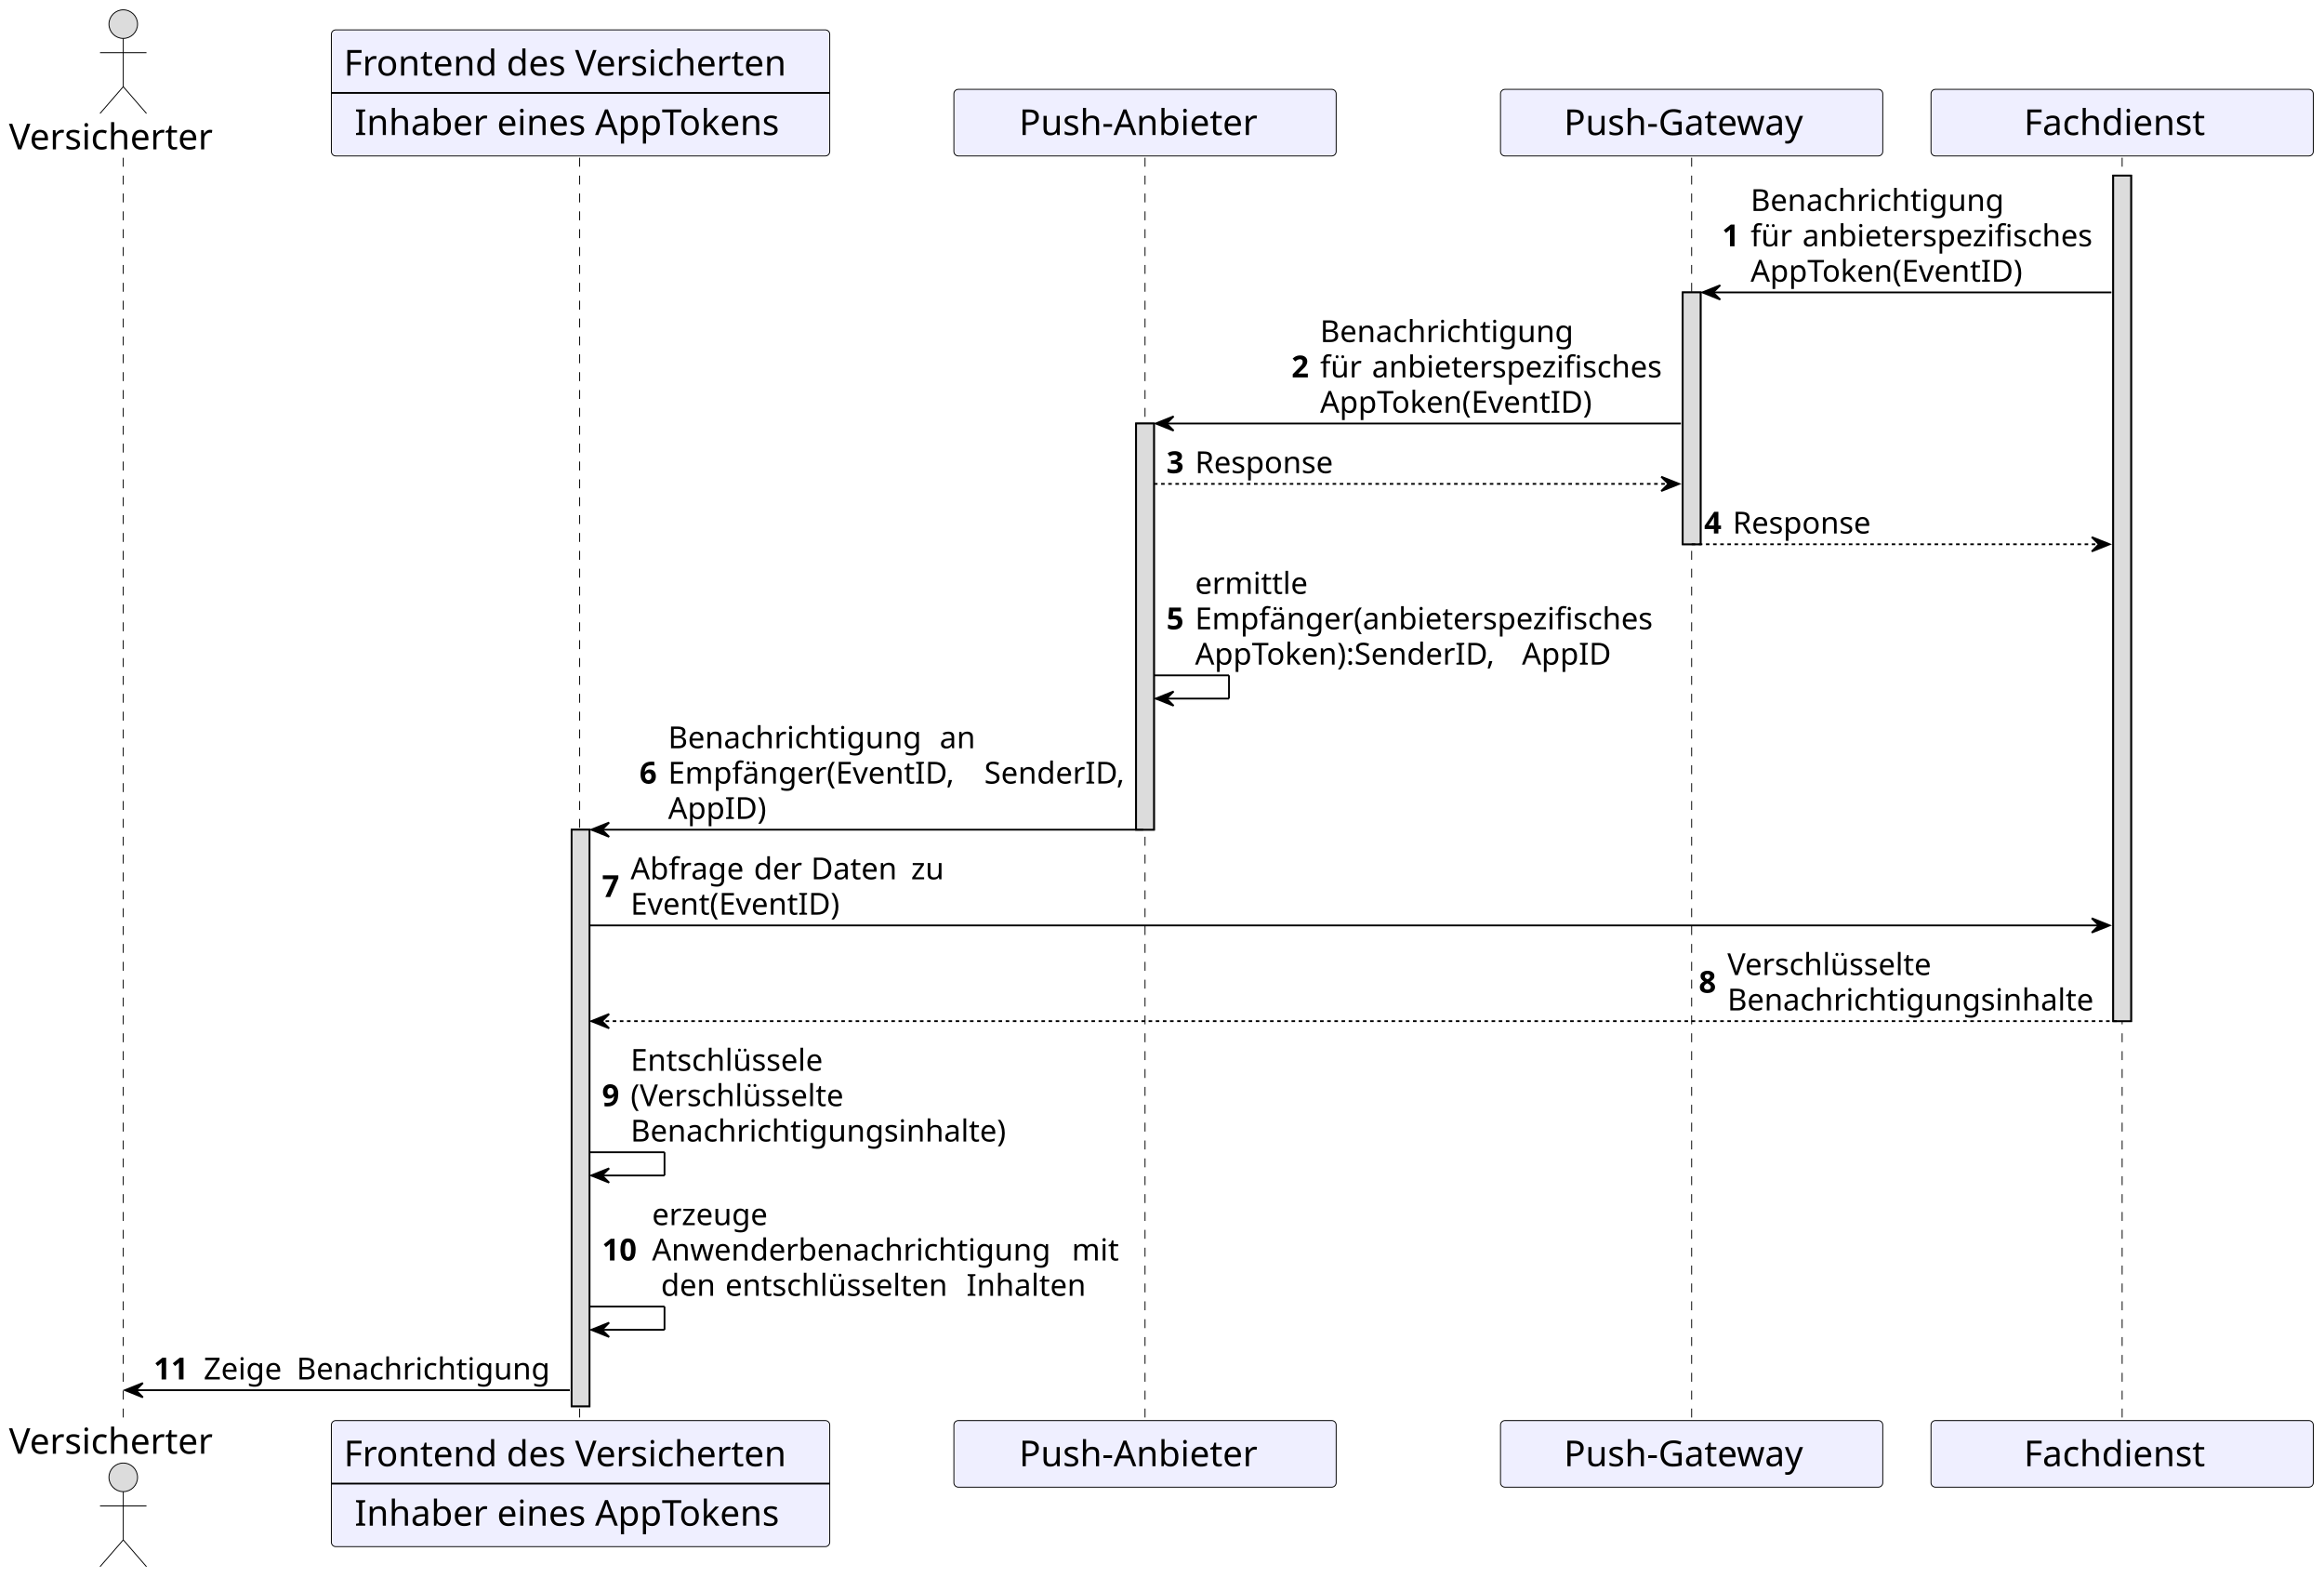
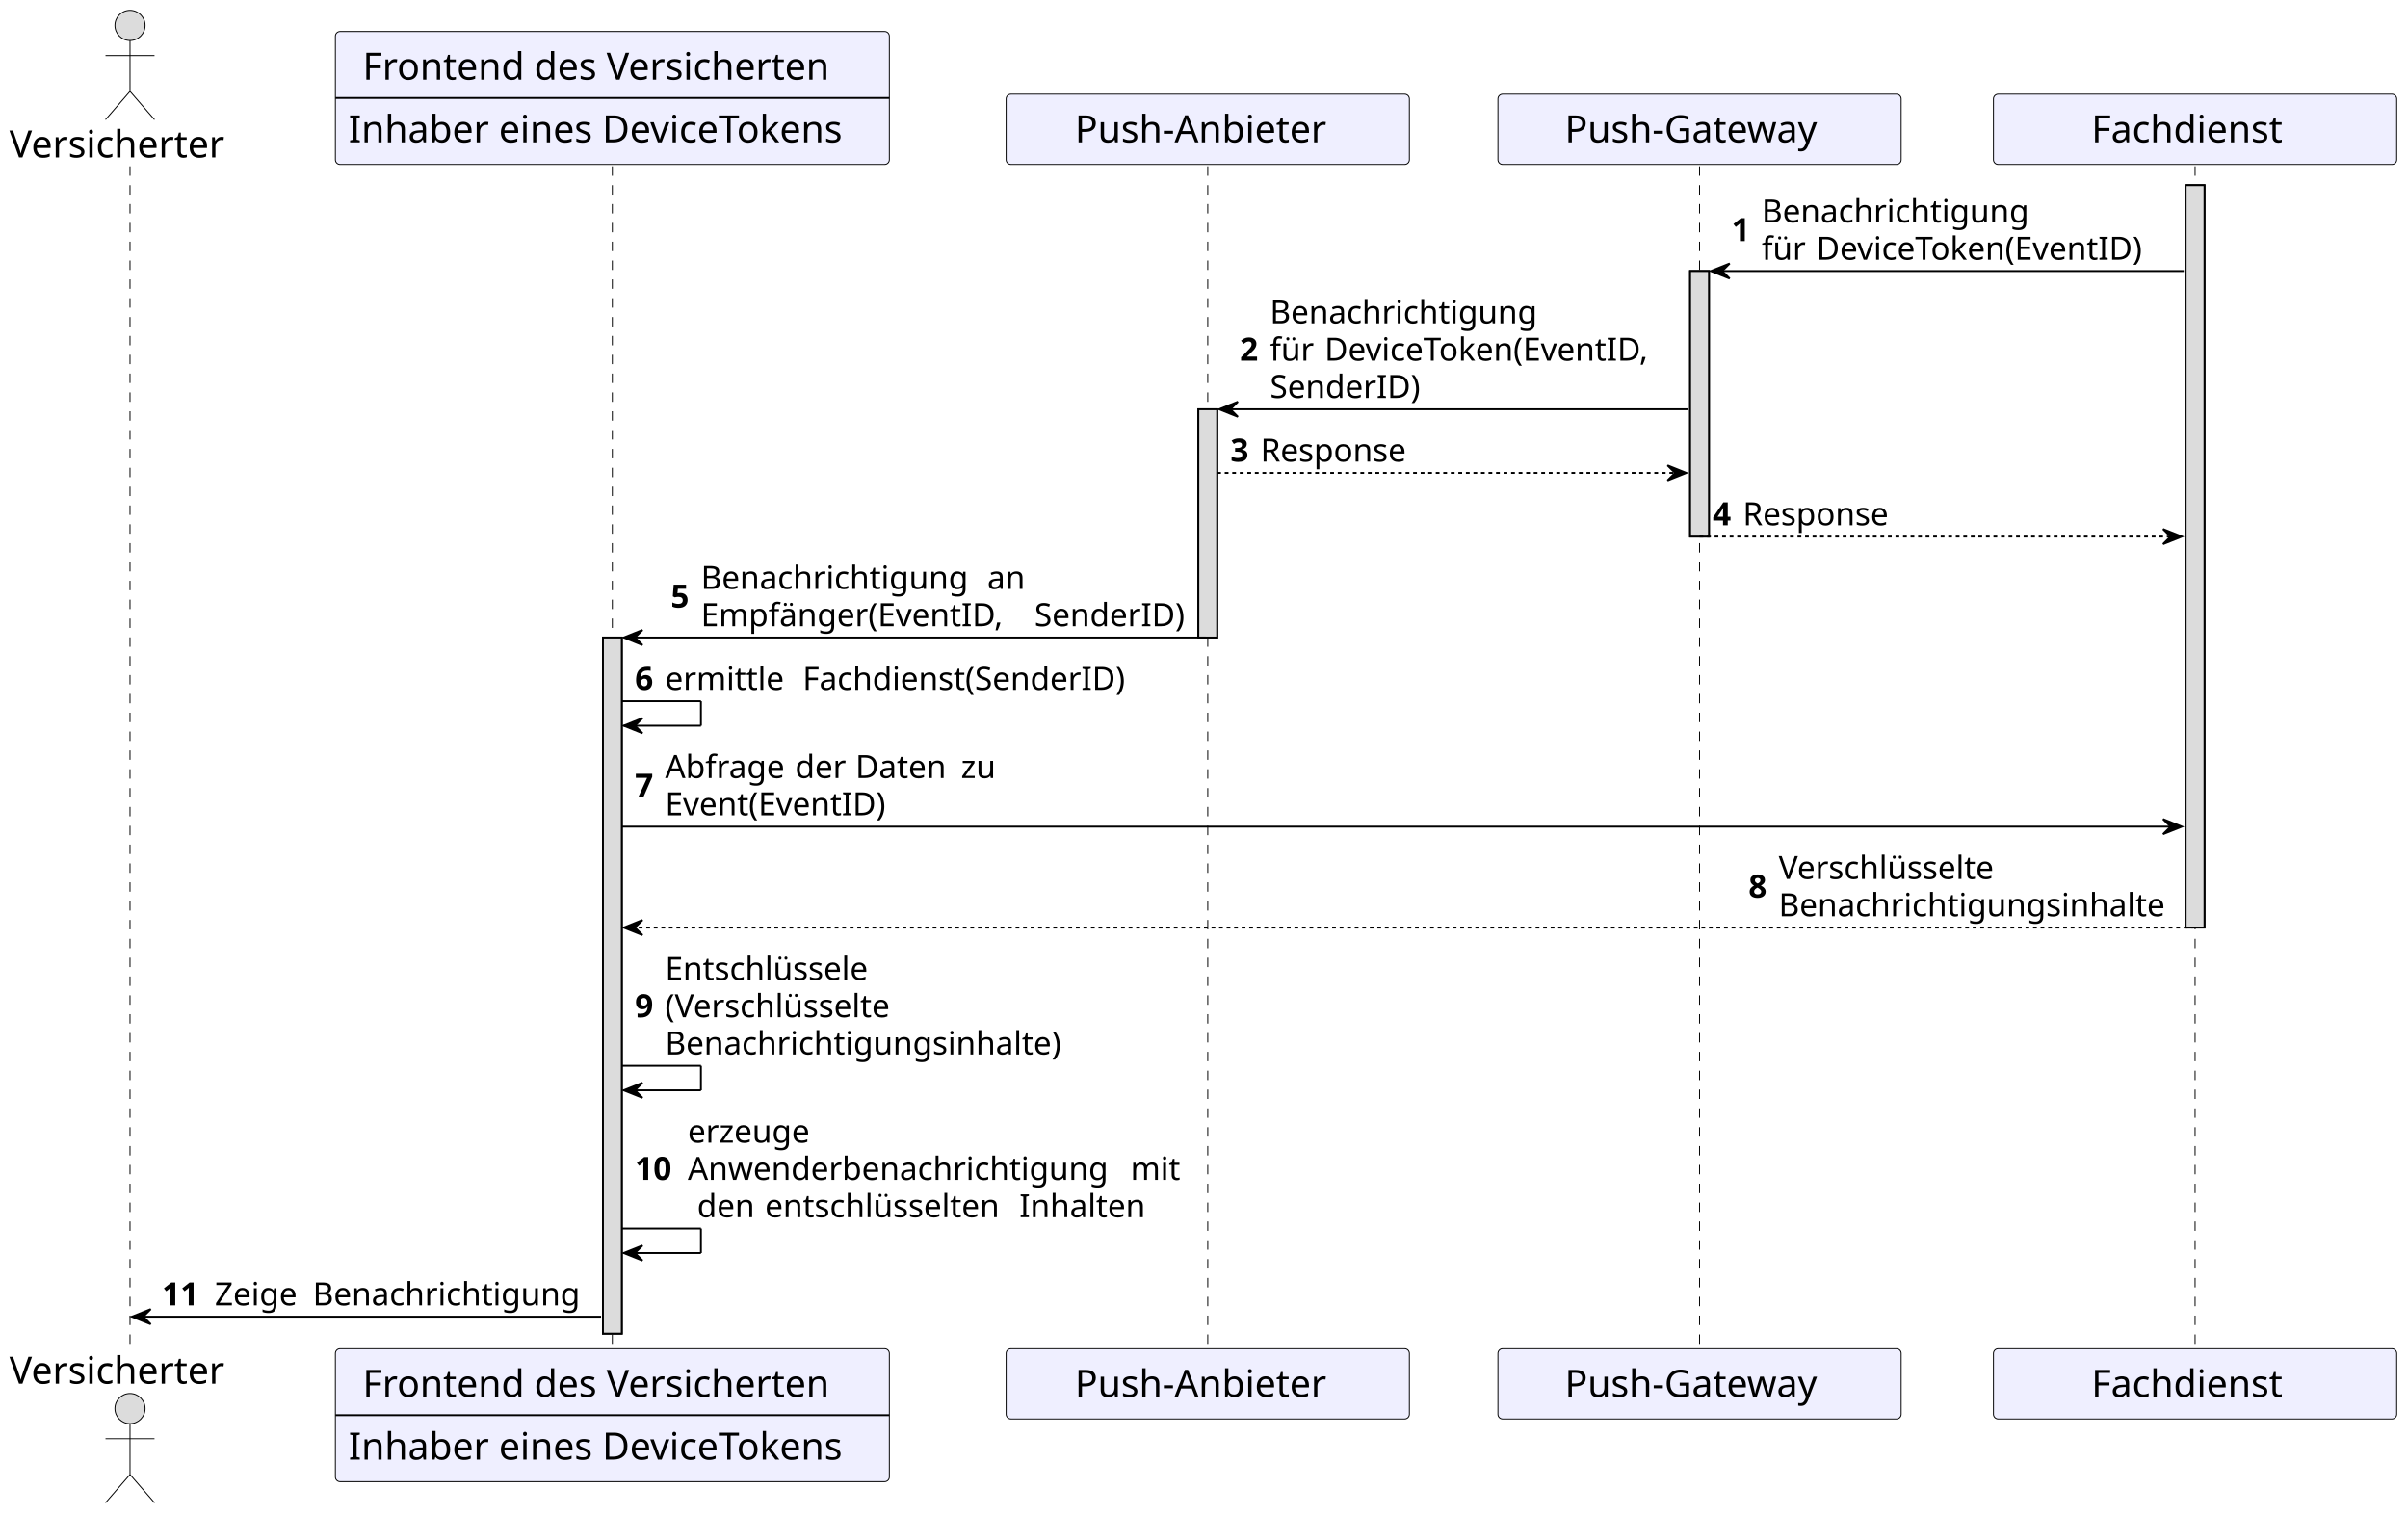
- <svg xmlns="http://www.w3.org/2000/svg" contentStyleType="text/css" height="883px" preserveAspectRatio="none" style="width:1301px;height:883px;background:#FFFFFF;" version="1.1" viewBox="0 0 1301 883" width="1301px" zoomAndPan="magnify">
+ <svg xmlns="http://www.w3.org/2000/svg" contentStyleType="text/css" height="804px" preserveAspectRatio="none" style="width:1278px;height:804px;background:#FFFFFF;" version="1.1" viewBox="0 0 1278 804" width="1278px" zoomAndPan="magnify">
  <defs />
  <g>
-     <rect fill="#DCDCDC" height="322.68" style="stroke:#000000;stroke-width:1.0;" width="10" x="320" y="464.328" />
-     <rect fill="#DCDCDC" height="227.312" style="stroke:#000000;stroke-width:1.0;" width="10" x="636" y="237.016" />
-     <rect fill="#DCDCDC" height="140.945" style="stroke:#000000;stroke-width:1.0;" width="10" x="942" y="163.648" />
-     <rect fill="#DCDCDC" height="473.203" style="stroke:#000000;stroke-width:1.0;" width="10" x="1183" y="98.281" />
-     <line style="stroke:#000000;stroke-width:0.5;stroke-dasharray:5.0,5.0;" x1="69" x2="69" y1="88.281" y2="796.008" />
-     <line style="stroke:#000000;stroke-width:0.5;stroke-dasharray:5.0,5.0;" x1="324.5" x2="324.5" y1="88.281" y2="796.008" />
-     <line style="stroke:#000000;stroke-width:0.5;stroke-dasharray:5.0,5.0;" x1="641" x2="641" y1="88.281" y2="796.008" />
-     <line style="stroke:#000000;stroke-width:0.5;stroke-dasharray:5.0,5.0;" x1="947" x2="947" y1="88.281" y2="796.008" />
-     <line style="stroke:#000000;stroke-width:0.5;stroke-dasharray:5.0,5.0;" x1="1188" x2="1188" y1="88.281" y2="796.008" />
+     <rect fill="#DCDCDC" height="369.469" style="stroke:#000000;stroke-width:1.0;" width="10" x="320" y="338.383" />
+     <rect fill="#DCDCDC" height="121.156" style="stroke:#000000;stroke-width:1.0;" width="10" x="636" y="217.227" />
+     <rect fill="#DCDCDC" height="140.945" style="stroke:#000000;stroke-width:1.0;" width="10" x="897" y="143.859" />
+     <rect fill="#DCDCDC" height="394.047" style="stroke:#000000;stroke-width:1.0;" width="10" x="1160" y="98.281" />
+     <line style="stroke:#000000;stroke-width:0.5;stroke-dasharray:5.0,5.0;" x1="69" x2="69" y1="88.281" y2="716.852" />
+     <line style="stroke:#000000;stroke-width:0.5;stroke-dasharray:5.0,5.0;" x1="325" x2="325" y1="88.281" y2="716.852" />
+     <line style="stroke:#000000;stroke-width:0.5;stroke-dasharray:5.0,5.0;" x1="641" x2="641" y1="88.281" y2="716.852" />
+     <line style="stroke:#000000;stroke-width:0.5;stroke-dasharray:5.0,5.0;" x1="902" x2="902" y1="88.281" y2="716.852" />
+     <line style="stroke:#000000;stroke-width:0.5;stroke-dasharray:5.0,5.0;" x1="1165" x2="1165" y1="88.281" y2="716.852" />
    <text fill="#000000" font-family="sans-serif" font-size="20" lengthAdjust="spacing" textLength="122" x="5" y="83.564">Versicherter</text>
    <ellipse cx="69" cy="13.5" fill="#DCDCDC" rx="8" ry="8" style="stroke:#000000;stroke-width:0.5;" />
    <path d="M69,21.5 L69,48.5 M56,29.5 L82,29.5 M69,48.5 L56,63.5 M69,48.5 L82,63.5 " fill="none" style="stroke:#000000;stroke-width:0.5;" />
-     <text fill="#000000" font-family="sans-serif" font-size="20" lengthAdjust="spacing" textLength="122" x="5" y="813.572">Versicherter</text>
-     <ellipse cx="69" cy="826.789" fill="#DCDCDC" rx="8" ry="8" style="stroke:#000000;stroke-width:0.5;" />
-     <path d="M69,834.789 L69,861.789 M56,842.789 L82,842.789 M69,861.789 L56,876.789 M69,861.789 L82,876.789 " fill="none" style="stroke:#000000;stroke-width:0.5;" />
-     <rect fill="#EFEFFF" height="70.562" rx="2.5" ry="2.5" style="stroke:#000000;stroke-width:0.5;" width="279" x="185.5" y="16.719" />
+     <text fill="#000000" font-family="sans-serif" font-size="20" lengthAdjust="spacing" textLength="122" x="5" y="734.416">Versicherter</text>
+     <ellipse cx="69" cy="747.633" fill="#DCDCDC" rx="8" ry="8" style="stroke:#000000;stroke-width:0.5;" />
+     <path d="M69,755.633 L69,782.633 M56,763.633 L82,763.633 M69,782.633 L56,797.633 M69,782.633 L82,797.633 " fill="none" style="stroke:#000000;stroke-width:0.5;" />
+     <rect fill="#EFEFFF" height="70.562" rx="2.5" ry="2.5" style="stroke:#000000;stroke-width:0.5;" width="294" x="178" y="16.719" />
    <text fill="#000000" font-family="sans-serif" font-size="20" lengthAdjust="spacing" textLength="265" x="192.5" y="42.283">Frontend des Versicherten</text>
-     <line style="stroke:#000000;stroke-width:1.0;" x1="185.5" x2="464.5" y1="52" y2="52" />
-     <text fill="#000000" font-family="sans-serif" font-size="20" lengthAdjust="spacing" textLength="253" x="198.5" y="75.564">Inhaber eines AppTokens</text>
-     <rect fill="#EFEFFF" height="70.562" rx="2.5" ry="2.5" style="stroke:#000000;stroke-width:0.5;" width="279" x="185.5" y="795.008" />
-     <text fill="#000000" font-family="sans-serif" font-size="20" lengthAdjust="spacing" textLength="265" x="192.5" y="820.572">Frontend des Versicherten</text>
-     <line style="stroke:#000000;stroke-width:1.0;" x1="185.5" x2="464.5" y1="830.289" y2="830.289" />
-     <text fill="#000000" font-family="sans-serif" font-size="20" lengthAdjust="spacing" textLength="253" x="198.5" y="853.854">Inhaber eines AppTokens</text>
+     <line style="stroke:#000000;stroke-width:1.0;" x1="178" x2="472" y1="52" y2="52" />
+     <text fill="#000000" font-family="sans-serif" font-size="20" lengthAdjust="spacing" textLength="280" x="185" y="75.564">Inhaber eines DeviceTokens</text>
+     <rect fill="#EFEFFF" height="70.562" rx="2.5" ry="2.5" style="stroke:#000000;stroke-width:0.5;" width="294" x="178" y="715.852" />
+     <text fill="#000000" font-family="sans-serif" font-size="20" lengthAdjust="spacing" textLength="265" x="192.5" y="741.416">Frontend des Versicherten</text>
+     <line style="stroke:#000000;stroke-width:1.0;" x1="178" x2="472" y1="751.133" y2="751.133" />
+     <text fill="#000000" font-family="sans-serif" font-size="20" lengthAdjust="spacing" textLength="280" x="185" y="774.697">Inhaber eines DeviceTokens</text>
    <rect fill="#EFEFFF" height="37.281" rx="2.5" ry="2.5" style="stroke:#000000;stroke-width:0.5;" width="214" x="534" y="50" />
    <text fill="#000000" font-family="sans-serif" font-size="20" lengthAdjust="spacing" textLength="141" x="570.5" y="75.564">Push-Anbieter</text>
-     <rect fill="#EFEFFF" height="37.281" rx="2.5" ry="2.5" style="stroke:#000000;stroke-width:0.5;" width="214" x="534" y="795.008" />
-     <text fill="#000000" font-family="sans-serif" font-size="20" lengthAdjust="spacing" textLength="141" x="570.5" y="820.572">Push-Anbieter</text>
-     <rect fill="#EFEFFF" height="37.281" rx="2.5" ry="2.5" style="stroke:#000000;stroke-width:0.5;" width="214" x="840" y="50" />
-     <text fill="#000000" font-family="sans-serif" font-size="20" lengthAdjust="spacing" textLength="143" x="875.5" y="75.564">Push-Gateway</text>
-     <rect fill="#EFEFFF" height="37.281" rx="2.5" ry="2.5" style="stroke:#000000;stroke-width:0.5;" width="214" x="840" y="795.008" />
-     <text fill="#000000" font-family="sans-serif" font-size="20" lengthAdjust="spacing" textLength="143" x="875.5" y="820.572">Push-Gateway</text>
-     <rect fill="#EFEFFF" height="37.281" rx="2.5" ry="2.5" style="stroke:#000000;stroke-width:0.5;" width="214" x="1081" y="50" />
-     <text fill="#000000" font-family="sans-serif" font-size="20" lengthAdjust="spacing" textLength="110" x="1133" y="75.564">Fachdienst</text>
-     <rect fill="#EFEFFF" height="37.281" rx="2.5" ry="2.5" style="stroke:#000000;stroke-width:0.5;" width="214" x="1081" y="795.008" />
-     <text fill="#000000" font-family="sans-serif" font-size="20" lengthAdjust="spacing" textLength="110" x="1133" y="820.572">Fachdienst</text>
-     <rect fill="#DCDCDC" height="322.68" style="stroke:#000000;stroke-width:1.0;" width="10" x="320" y="464.328" />
-     <rect fill="#DCDCDC" height="227.312" style="stroke:#000000;stroke-width:1.0;" width="10" x="636" y="237.016" />
-     <rect fill="#DCDCDC" height="140.945" style="stroke:#000000;stroke-width:1.0;" width="10" x="942" y="163.648" />
-     <rect fill="#DCDCDC" height="473.203" style="stroke:#000000;stroke-width:1.0;" width="10" x="1183" y="98.281" />
-     <polygon fill="#000000" points="963,159.648,953,163.648,963,167.648,959,163.648" style="stroke:#000000;stroke-width:1.0;" />
-     <line style="stroke:#000000;stroke-width:1.0;" x1="957" x2="1182" y1="163.648" y2="163.648" />
-     <text fill="#000000" font-family="sans-serif" font-size="17" font-weight="bold" lengthAdjust="spacing" textLength="12" x="964" y="137.85">1</text>
-     <text fill="#000000" font-family="sans-serif" font-size="17" lengthAdjust="spacing" textLength="147" x="980" y="118.061">Benachrichtigung</text>
-     <text fill="#000000" font-family="sans-serif" font-size="17" lengthAdjust="spacing" textLength="24" x="980" y="137.85">für</text>
-     <text fill="#000000" font-family="sans-serif" font-size="17" lengthAdjust="spacing" textLength="5" x="1004" y="137.85"> </text>
-     <text fill="#000000" font-family="sans-serif" font-size="17" lengthAdjust="spacing" textLength="167" x="1009" y="137.85">anbieterspezifisches</text>
-     <text fill="#000000" font-family="sans-serif" font-size="17" lengthAdjust="spacing" textLength="164" x="980" y="157.639">AppToken(EventID)</text>
-     <polygon fill="#000000" points="657,233.016,647,237.016,657,241.016,653,237.016" style="stroke:#000000;stroke-width:1.0;" />
-     <line style="stroke:#000000;stroke-width:1.0;" x1="651" x2="941" y1="237.016" y2="237.016" />
-     <text fill="#000000" font-family="sans-serif" font-size="17" font-weight="bold" lengthAdjust="spacing" textLength="12" x="723" y="211.217">2</text>
-     <text fill="#000000" font-family="sans-serif" font-size="17" lengthAdjust="spacing" textLength="147" x="739" y="191.428">Benachrichtigung</text>
-     <text fill="#000000" font-family="sans-serif" font-size="17" lengthAdjust="spacing" textLength="24" x="739" y="211.217">für</text>
-     <text fill="#000000" font-family="sans-serif" font-size="17" lengthAdjust="spacing" textLength="5" x="763" y="211.217"> </text>
-     <text fill="#000000" font-family="sans-serif" font-size="17" lengthAdjust="spacing" textLength="167" x="768" y="211.217">anbieterspezifisches</text>
-     <text fill="#000000" font-family="sans-serif" font-size="17" lengthAdjust="spacing" textLength="164" x="739" y="231.006">AppToken(EventID)</text>
-     <polygon fill="#000000" points="930,266.805,940,270.805,930,274.805,934,270.805" style="stroke:#000000;stroke-width:1.0;" />
-     <line style="stroke:#000000;stroke-width:1.0;stroke-dasharray:2.0,2.0;" x1="646" x2="936" y1="270.805" y2="270.805" />
-     <text fill="#000000" font-family="sans-serif" font-size="17" font-weight="bold" lengthAdjust="spacing" textLength="12" x="653" y="264.795">3</text>
-     <text fill="#000000" font-family="sans-serif" font-size="17" lengthAdjust="spacing" textLength="79" x="669" y="264.795">Response</text>
-     <polygon fill="#000000" points="1171,300.594,1181,304.594,1171,308.594,1175,304.594" style="stroke:#000000;stroke-width:1.0;" />
-     <line style="stroke:#000000;stroke-width:1.0;stroke-dasharray:2.0,2.0;" x1="947" x2="1177" y1="304.594" y2="304.594" />
-     <text fill="#000000" font-family="sans-serif" font-size="17" font-weight="bold" lengthAdjust="spacing" textLength="12" x="954" y="298.584">4</text>
-     <text fill="#000000" font-family="sans-serif" font-size="17" lengthAdjust="spacing" textLength="79" x="970" y="298.584">Response</text>
-     <line style="stroke:#000000;stroke-width:1.0;" x1="646" x2="688" y1="377.961" y2="377.961" />
-     <line style="stroke:#000000;stroke-width:1.0;" x1="688" x2="688" y1="377.961" y2="390.961" />
-     <line style="stroke:#000000;stroke-width:1.0;" x1="647" x2="688" y1="390.961" y2="390.961" />
-     <polygon fill="#000000" points="657,386.961,647,390.961,657,394.961,653,390.961" style="stroke:#000000;stroke-width:1.0;" />
-     <text fill="#000000" font-family="sans-serif" font-size="17" font-weight="bold" lengthAdjust="spacing" textLength="12" x="653" y="352.163">5</text>
-     <text fill="#000000" font-family="sans-serif" font-size="17" lengthAdjust="spacing" textLength="68" x="669" y="332.373">ermittle</text>
-     <text fill="#000000" font-family="sans-serif" font-size="17" lengthAdjust="spacing" textLength="266" x="669" y="352.163">Empfänger(anbieterspezifisches</text>
-     <text fill="#000000" font-family="sans-serif" font-size="17" lengthAdjust="spacing" textLength="178" x="669" y="371.952">AppToken):SenderID,</text>
-     <text fill="#000000" font-family="sans-serif" font-size="17" lengthAdjust="spacing" textLength="5" x="847" y="371.952"> </text>
-     <text fill="#000000" font-family="sans-serif" font-size="17" lengthAdjust="spacing" textLength="50" x="852" y="371.952">AppID</text>
-     <polygon fill="#000000" points="341,460.328,331,464.328,341,468.328,337,464.328" style="stroke:#000000;stroke-width:1.0;" />
-     <line style="stroke:#000000;stroke-width:1.0;" x1="335" x2="640" y1="464.328" y2="464.328" />
-     <text fill="#000000" font-family="sans-serif" font-size="17" font-weight="bold" lengthAdjust="spacing" textLength="12" x="358" y="438.53">6</text>
-     <text fill="#000000" font-family="sans-serif" font-size="17" lengthAdjust="spacing" textLength="147" x="374" y="418.741">Benachrichtigung</text>
-     <text fill="#000000" font-family="sans-serif" font-size="17" lengthAdjust="spacing" textLength="5" x="521" y="418.741"> </text>
-     <text fill="#000000" font-family="sans-serif" font-size="17" lengthAdjust="spacing" textLength="21" x="526" y="418.741">an</text>
-     <text fill="#000000" font-family="sans-serif" font-size="17" lengthAdjust="spacing" textLength="172" x="374" y="438.53">Empfänger(EventID,</text>
-     <text fill="#000000" font-family="sans-serif" font-size="17" lengthAdjust="spacing" textLength="5" x="546" y="438.53"> </text>
-     <text fill="#000000" font-family="sans-serif" font-size="17" lengthAdjust="spacing" textLength="83" x="551" y="438.53">SenderID,</text>
-     <text fill="#000000" font-family="sans-serif" font-size="17" lengthAdjust="spacing" textLength="57" x="374" y="458.319">AppID)</text>
-     <polygon fill="#000000" points="1171,513.906,1181,517.906,1171,521.906,1175,517.906" style="stroke:#000000;stroke-width:1.0;" />
-     <line style="stroke:#000000;stroke-width:1.0;" x1="330" x2="1177" y1="517.906" y2="517.906" />
-     <text fill="#000000" font-family="sans-serif" font-size="17" font-weight="bold" lengthAdjust="spacing" textLength="12" x="337" y="502.002">7</text>
-     <text fill="#000000" font-family="sans-serif" font-size="17" lengthAdjust="spacing" textLength="64" x="353" y="492.108">Abfrage</text>
-     <text fill="#000000" font-family="sans-serif" font-size="17" lengthAdjust="spacing" textLength="5" x="417" y="492.108"> </text>
-     <text fill="#000000" font-family="sans-serif" font-size="17" lengthAdjust="spacing" textLength="27" x="422" y="492.108">der</text>
-     <text fill="#000000" font-family="sans-serif" font-size="17" lengthAdjust="spacing" textLength="5" x="449" y="492.108"> </text>
-     <text fill="#000000" font-family="sans-serif" font-size="17" lengthAdjust="spacing" textLength="51" x="454" y="492.108">Daten</text>
-     <text fill="#000000" font-family="sans-serif" font-size="17" lengthAdjust="spacing" textLength="5" x="505" y="492.108"> </text>
-     <text fill="#000000" font-family="sans-serif" font-size="17" lengthAdjust="spacing" textLength="19" x="510" y="492.108">zu</text>
-     <text fill="#000000" font-family="sans-serif" font-size="17" lengthAdjust="spacing" textLength="131" x="353" y="511.897">Event(EventID)</text>
-     <polygon fill="#000000" points="341,567.484,331,571.484,341,575.484,337,571.484" style="stroke:#000000;stroke-width:1.0;" />
-     <line style="stroke:#000000;stroke-width:1.0;stroke-dasharray:2.0,2.0;" x1="335" x2="1187" y1="571.484" y2="571.484" />
-     <text fill="#000000" font-family="sans-serif" font-size="17" font-weight="bold" lengthAdjust="spacing" textLength="12" x="951" y="555.581">8</text>
-     <text fill="#000000" font-family="sans-serif" font-size="17" lengthAdjust="spacing" textLength="119" x="967" y="545.686">Verschlüsselte</text>
-     <text fill="#000000" font-family="sans-serif" font-size="17" lengthAdjust="spacing" textLength="214" x="967" y="565.475">Benachrichtigungsinhalte</text>
-     <line style="stroke:#000000;stroke-width:1.0;" x1="330" x2="372" y1="644.852" y2="644.852" />
-     <line style="stroke:#000000;stroke-width:1.0;" x1="372" x2="372" y1="644.852" y2="657.852" />
-     <line style="stroke:#000000;stroke-width:1.0;" x1="331" x2="372" y1="657.852" y2="657.852" />
-     <polygon fill="#000000" points="341,653.852,331,657.852,341,661.852,337,657.852" style="stroke:#000000;stroke-width:1.0;" />
-     <text fill="#000000" font-family="sans-serif" font-size="17" font-weight="bold" lengthAdjust="spacing" textLength="12" x="337" y="619.053">9</text>
-     <text fill="#000000" font-family="sans-serif" font-size="17" lengthAdjust="spacing" textLength="113" x="353" y="599.264">Entschlüssele</text>
-     <text fill="#000000" font-family="sans-serif" font-size="17" lengthAdjust="spacing" textLength="126" x="353" y="619.053">(Verschlüsselte</text>
-     <text fill="#000000" font-family="sans-serif" font-size="17" lengthAdjust="spacing" textLength="221" x="353" y="638.842">Benachrichtigungsinhalte)</text>
-     <line style="stroke:#000000;stroke-width:1.0;" x1="330" x2="372" y1="731.219" y2="731.219" />
-     <line style="stroke:#000000;stroke-width:1.0;" x1="372" x2="372" y1="731.219" y2="744.219" />
-     <line style="stroke:#000000;stroke-width:1.0;" x1="331" x2="372" y1="744.219" y2="744.219" />
-     <polygon fill="#000000" points="341,740.219,331,744.219,341,748.219,337,744.219" style="stroke:#000000;stroke-width:1.0;" />
-     <text fill="#000000" font-family="sans-serif" font-size="17" font-weight="bold" lengthAdjust="spacing" textLength="24" x="337" y="705.42">10</text>
-     <text fill="#000000" font-family="sans-serif" font-size="17" lengthAdjust="spacing" textLength="66" x="365" y="685.631">erzeuge</text>
-     <text fill="#000000" font-family="sans-serif" font-size="17" lengthAdjust="spacing" textLength="230" x="365" y="705.42">Anwenderbenachrichtigung</text>
-     <text fill="#000000" font-family="sans-serif" font-size="17" lengthAdjust="spacing" textLength="5" x="595" y="705.42"> </text>
-     <text fill="#000000" font-family="sans-serif" font-size="17" lengthAdjust="spacing" textLength="29" x="600" y="705.42">mit</text>
-     <text fill="#000000" font-family="sans-serif" font-size="17" lengthAdjust="spacing" textLength="5" x="365" y="725.21"> </text>
-     <text fill="#000000" font-family="sans-serif" font-size="17" lengthAdjust="spacing" textLength="31" x="370" y="725.21">den</text>
-     <text fill="#000000" font-family="sans-serif" font-size="17" lengthAdjust="spacing" textLength="5" x="401" y="725.21"> </text>
-     <text fill="#000000" font-family="sans-serif" font-size="17" lengthAdjust="spacing" textLength="130" x="406" y="725.21">entschlüsselten</text>
-     <text fill="#000000" font-family="sans-serif" font-size="17" lengthAdjust="spacing" textLength="5" x="536" y="725.21"> </text>
-     <text fill="#000000" font-family="sans-serif" font-size="17" lengthAdjust="spacing" textLength="71" x="541" y="725.21">Inhalten</text>
-     <polygon fill="#000000" points="80,774.008,70,778.008,80,782.008,76,778.008" style="stroke:#000000;stroke-width:1.0;" />
-     <line style="stroke:#000000;stroke-width:1.0;" x1="74" x2="319" y1="778.008" y2="778.008" />
-     <text fill="#000000" font-family="sans-serif" font-size="17" font-weight="bold" lengthAdjust="spacing" textLength="24" x="86" y="771.999">11</text>
-     <text fill="#000000" font-family="sans-serif" font-size="17" lengthAdjust="spacing" textLength="47" x="114" y="771.999">Zeige</text>
-     <text fill="#000000" font-family="sans-serif" font-size="17" lengthAdjust="spacing" textLength="5" x="161" y="771.999"> </text>
-     <text fill="#000000" font-family="sans-serif" font-size="17" lengthAdjust="spacing" textLength="147" x="166" y="771.999">Benachrichtigung</text>
+     <rect fill="#EFEFFF" height="37.281" rx="2.5" ry="2.5" style="stroke:#000000;stroke-width:0.5;" width="214" x="534" y="715.852" />
+     <text fill="#000000" font-family="sans-serif" font-size="20" lengthAdjust="spacing" textLength="141" x="570.5" y="741.416">Push-Anbieter</text>
+     <rect fill="#EFEFFF" height="37.281" rx="2.5" ry="2.5" style="stroke:#000000;stroke-width:0.5;" width="214" x="795" y="50" />
+     <text fill="#000000" font-family="sans-serif" font-size="20" lengthAdjust="spacing" textLength="143" x="830.5" y="75.564">Push-Gateway</text>
+     <rect fill="#EFEFFF" height="37.281" rx="2.5" ry="2.5" style="stroke:#000000;stroke-width:0.5;" width="214" x="795" y="715.852" />
+     <text fill="#000000" font-family="sans-serif" font-size="20" lengthAdjust="spacing" textLength="143" x="830.5" y="741.416">Push-Gateway</text>
+     <rect fill="#EFEFFF" height="37.281" rx="2.5" ry="2.5" style="stroke:#000000;stroke-width:0.5;" width="214" x="1058" y="50" />
+     <text fill="#000000" font-family="sans-serif" font-size="20" lengthAdjust="spacing" textLength="110" x="1110" y="75.564">Fachdienst</text>
+     <rect fill="#EFEFFF" height="37.281" rx="2.5" ry="2.5" style="stroke:#000000;stroke-width:0.5;" width="214" x="1058" y="715.852" />
+     <text fill="#000000" font-family="sans-serif" font-size="20" lengthAdjust="spacing" textLength="110" x="1110" y="741.416">Fachdienst</text>
+     <rect fill="#DCDCDC" height="369.469" style="stroke:#000000;stroke-width:1.0;" width="10" x="320" y="338.383" />
+     <rect fill="#DCDCDC" height="121.156" style="stroke:#000000;stroke-width:1.0;" width="10" x="636" y="217.227" />
+     <rect fill="#DCDCDC" height="140.945" style="stroke:#000000;stroke-width:1.0;" width="10" x="897" y="143.859" />
+     <rect fill="#DCDCDC" height="394.047" style="stroke:#000000;stroke-width:1.0;" width="10" x="1160" y="98.281" />
+     <polygon fill="#000000" points="918,139.859,908,143.859,918,147.859,914,143.859" style="stroke:#000000;stroke-width:1.0;" />
+     <line style="stroke:#000000;stroke-width:1.0;" x1="912" x2="1159" y1="143.859" y2="143.859" />
+     <text fill="#000000" font-family="sans-serif" font-size="17" font-weight="bold" lengthAdjust="spacing" textLength="12" x="919" y="127.956">1</text>
+     <text fill="#000000" font-family="sans-serif" font-size="17" lengthAdjust="spacing" textLength="147" x="935" y="118.061">Benachrichtigung</text>
+     <text fill="#000000" font-family="sans-serif" font-size="17" lengthAdjust="spacing" textLength="24" x="935" y="137.85">für</text>
+     <text fill="#000000" font-family="sans-serif" font-size="17" lengthAdjust="spacing" textLength="5" x="959" y="137.85"> </text>
+     <text fill="#000000" font-family="sans-serif" font-size="17" lengthAdjust="spacing" textLength="189" x="964" y="137.85">DeviceToken(EventID)</text>
+     <polygon fill="#000000" points="657,213.227,647,217.227,657,221.227,653,217.227" style="stroke:#000000;stroke-width:1.0;" />
+     <line style="stroke:#000000;stroke-width:1.0;" x1="651" x2="896" y1="217.227" y2="217.227" />
+     <text fill="#000000" font-family="sans-serif" font-size="17" font-weight="bold" lengthAdjust="spacing" textLength="12" x="658" y="191.428">2</text>
+     <text fill="#000000" font-family="sans-serif" font-size="17" lengthAdjust="spacing" textLength="147" x="674" y="171.639">Benachrichtigung</text>
+     <text fill="#000000" font-family="sans-serif" font-size="17" lengthAdjust="spacing" textLength="24" x="674" y="191.428">für</text>
+     <text fill="#000000" font-family="sans-serif" font-size="17" lengthAdjust="spacing" textLength="5" x="698" y="191.428"> </text>
+     <text fill="#000000" font-family="sans-serif" font-size="17" lengthAdjust="spacing" textLength="187" x="703" y="191.428">DeviceToken(EventID,</text>
+     <text fill="#000000" font-family="sans-serif" font-size="17" lengthAdjust="spacing" textLength="85" x="674" y="211.217">SenderID)</text>
+     <polygon fill="#000000" points="885,247.016,895,251.016,885,255.016,889,251.016" style="stroke:#000000;stroke-width:1.0;" />
+     <line style="stroke:#000000;stroke-width:1.0;stroke-dasharray:2.0,2.0;" x1="646" x2="891" y1="251.016" y2="251.016" />
+     <text fill="#000000" font-family="sans-serif" font-size="17" font-weight="bold" lengthAdjust="spacing" textLength="12" x="653" y="245.006">3</text>
+     <text fill="#000000" font-family="sans-serif" font-size="17" lengthAdjust="spacing" textLength="79" x="669" y="245.006">Response</text>
+     <polygon fill="#000000" points="1148,280.805,1158,284.805,1148,288.805,1152,284.805" style="stroke:#000000;stroke-width:1.0;" />
+     <line style="stroke:#000000;stroke-width:1.0;stroke-dasharray:2.0,2.0;" x1="902" x2="1154" y1="284.805" y2="284.805" />
+     <text fill="#000000" font-family="sans-serif" font-size="17" font-weight="bold" lengthAdjust="spacing" textLength="12" x="909" y="278.795">4</text>
+     <text fill="#000000" font-family="sans-serif" font-size="17" lengthAdjust="spacing" textLength="79" x="925" y="278.795">Response</text>
+     <polygon fill="#000000" points="341,334.383,331,338.383,341,342.383,337,338.383" style="stroke:#000000;stroke-width:1.0;" />
+     <line style="stroke:#000000;stroke-width:1.0;" x1="335" x2="640" y1="338.383" y2="338.383" />
+     <text fill="#000000" font-family="sans-serif" font-size="17" font-weight="bold" lengthAdjust="spacing" textLength="12" x="356" y="322.479">5</text>
+     <text fill="#000000" font-family="sans-serif" font-size="17" lengthAdjust="spacing" textLength="147" x="372" y="312.584">Benachrichtigung</text>
+     <text fill="#000000" font-family="sans-serif" font-size="17" lengthAdjust="spacing" textLength="5" x="519" y="312.584"> </text>
+     <text fill="#000000" font-family="sans-serif" font-size="17" lengthAdjust="spacing" textLength="21" x="524" y="312.584">an</text>
+     <text fill="#000000" font-family="sans-serif" font-size="17" lengthAdjust="spacing" textLength="172" x="372" y="332.373">Empfänger(EventID,</text>
+     <text fill="#000000" font-family="sans-serif" font-size="17" lengthAdjust="spacing" textLength="5" x="544" y="332.373"> </text>
+     <text fill="#000000" font-family="sans-serif" font-size="17" lengthAdjust="spacing" textLength="85" x="549" y="332.373">SenderID)</text>
+     <line style="stroke:#000000;stroke-width:1.0;" x1="330" x2="372" y1="372.172" y2="372.172" />
+     <line style="stroke:#000000;stroke-width:1.0;" x1="372" x2="372" y1="372.172" y2="385.172" />
+     <line style="stroke:#000000;stroke-width:1.0;" x1="331" x2="372" y1="385.172" y2="385.172" />
+     <polygon fill="#000000" points="341,381.172,331,385.172,341,389.172,337,385.172" style="stroke:#000000;stroke-width:1.0;" />
+     <text fill="#000000" font-family="sans-serif" font-size="17" font-weight="bold" lengthAdjust="spacing" textLength="12" x="337" y="366.163">6</text>
+     <text fill="#000000" font-family="sans-serif" font-size="17" lengthAdjust="spacing" textLength="68" x="353" y="366.163">ermittle</text>
+     <text fill="#000000" font-family="sans-serif" font-size="17" lengthAdjust="spacing" textLength="5" x="421" y="366.163"> </text>
+     <text fill="#000000" font-family="sans-serif" font-size="17" lengthAdjust="spacing" textLength="182" x="426" y="366.163">Fachdienst(SenderID)</text>
+     <polygon fill="#000000" points="1148,434.75,1158,438.75,1148,442.75,1152,438.75" style="stroke:#000000;stroke-width:1.0;" />
+     <line style="stroke:#000000;stroke-width:1.0;" x1="330" x2="1154" y1="438.75" y2="438.75" />
+     <text fill="#000000" font-family="sans-serif" font-size="17" font-weight="bold" lengthAdjust="spacing" textLength="12" x="337" y="422.846">7</text>
+     <text fill="#000000" font-family="sans-serif" font-size="17" lengthAdjust="spacing" textLength="64" x="353" y="412.952">Abfrage</text>
+     <text fill="#000000" font-family="sans-serif" font-size="17" lengthAdjust="spacing" textLength="5" x="417" y="412.952"> </text>
+     <text fill="#000000" font-family="sans-serif" font-size="17" lengthAdjust="spacing" textLength="27" x="422" y="412.952">der</text>
+     <text fill="#000000" font-family="sans-serif" font-size="17" lengthAdjust="spacing" textLength="5" x="449" y="412.952"> </text>
+     <text fill="#000000" font-family="sans-serif" font-size="17" lengthAdjust="spacing" textLength="51" x="454" y="412.952">Daten</text>
+     <text fill="#000000" font-family="sans-serif" font-size="17" lengthAdjust="spacing" textLength="5" x="505" y="412.952"> </text>
+     <text fill="#000000" font-family="sans-serif" font-size="17" lengthAdjust="spacing" textLength="19" x="510" y="412.952">zu</text>
+     <text fill="#000000" font-family="sans-serif" font-size="17" lengthAdjust="spacing" textLength="131" x="353" y="432.741">Event(EventID)</text>
+     <polygon fill="#000000" points="341,488.328,331,492.328,341,496.328,337,492.328" style="stroke:#000000;stroke-width:1.0;" />
+     <line style="stroke:#000000;stroke-width:1.0;stroke-dasharray:2.0,2.0;" x1="335" x2="1164" y1="492.328" y2="492.328" />
+     <text fill="#000000" font-family="sans-serif" font-size="17" font-weight="bold" lengthAdjust="spacing" textLength="12" x="928" y="476.424">8</text>
+     <text fill="#000000" font-family="sans-serif" font-size="17" lengthAdjust="spacing" textLength="119" x="944" y="466.53">Verschlüsselte</text>
+     <text fill="#000000" font-family="sans-serif" font-size="17" lengthAdjust="spacing" textLength="214" x="944" y="486.319">Benachrichtigungsinhalte</text>
+     <line style="stroke:#000000;stroke-width:1.0;" x1="330" x2="372" y1="565.695" y2="565.695" />
+     <line style="stroke:#000000;stroke-width:1.0;" x1="372" x2="372" y1="565.695" y2="578.695" />
+     <line style="stroke:#000000;stroke-width:1.0;" x1="331" x2="372" y1="578.695" y2="578.695" />
+     <polygon fill="#000000" points="341,574.695,331,578.695,341,582.695,337,578.695" style="stroke:#000000;stroke-width:1.0;" />
+     <text fill="#000000" font-family="sans-serif" font-size="17" font-weight="bold" lengthAdjust="spacing" textLength="12" x="337" y="539.897">9</text>
+     <text fill="#000000" font-family="sans-serif" font-size="17" lengthAdjust="spacing" textLength="113" x="353" y="520.108">Entschlüssele</text>
+     <text fill="#000000" font-family="sans-serif" font-size="17" lengthAdjust="spacing" textLength="126" x="353" y="539.897">(Verschlüsselte</text>
+     <text fill="#000000" font-family="sans-serif" font-size="17" lengthAdjust="spacing" textLength="221" x="353" y="559.686">Benachrichtigungsinhalte)</text>
+     <line style="stroke:#000000;stroke-width:1.0;" x1="330" x2="372" y1="652.062" y2="652.062" />
+     <line style="stroke:#000000;stroke-width:1.0;" x1="372" x2="372" y1="652.062" y2="665.062" />
+     <line style="stroke:#000000;stroke-width:1.0;" x1="331" x2="372" y1="665.062" y2="665.062" />
+     <polygon fill="#000000" points="341,661.062,331,665.062,341,669.062,337,665.062" style="stroke:#000000;stroke-width:1.0;" />
+     <text fill="#000000" font-family="sans-serif" font-size="17" font-weight="bold" lengthAdjust="spacing" textLength="24" x="337" y="626.264">10</text>
+     <text fill="#000000" font-family="sans-serif" font-size="17" lengthAdjust="spacing" textLength="66" x="365" y="606.475">erzeuge</text>
+     <text fill="#000000" font-family="sans-serif" font-size="17" lengthAdjust="spacing" textLength="230" x="365" y="626.264">Anwenderbenachrichtigung</text>
+     <text fill="#000000" font-family="sans-serif" font-size="17" lengthAdjust="spacing" textLength="5" x="595" y="626.264"> </text>
+     <text fill="#000000" font-family="sans-serif" font-size="17" lengthAdjust="spacing" textLength="29" x="600" y="626.264">mit</text>
+     <text fill="#000000" font-family="sans-serif" font-size="17" lengthAdjust="spacing" textLength="5" x="365" y="646.053"> </text>
+     <text fill="#000000" font-family="sans-serif" font-size="17" lengthAdjust="spacing" textLength="31" x="370" y="646.053">den</text>
+     <text fill="#000000" font-family="sans-serif" font-size="17" lengthAdjust="spacing" textLength="5" x="401" y="646.053"> </text>
+     <text fill="#000000" font-family="sans-serif" font-size="17" lengthAdjust="spacing" textLength="130" x="406" y="646.053">entschlüsselten</text>
+     <text fill="#000000" font-family="sans-serif" font-size="17" lengthAdjust="spacing" textLength="5" x="536" y="646.053"> </text>
+     <text fill="#000000" font-family="sans-serif" font-size="17" lengthAdjust="spacing" textLength="71" x="541" y="646.053">Inhalten</text>
+     <polygon fill="#000000" points="80,694.852,70,698.852,80,702.852,76,698.852" style="stroke:#000000;stroke-width:1.0;" />
+     <line style="stroke:#000000;stroke-width:1.0;" x1="74" x2="319" y1="698.852" y2="698.852" />
+     <text fill="#000000" font-family="sans-serif" font-size="17" font-weight="bold" lengthAdjust="spacing" textLength="24" x="86" y="692.842">11</text>
+     <text fill="#000000" font-family="sans-serif" font-size="17" lengthAdjust="spacing" textLength="47" x="114" y="692.842">Zeige</text>
+     <text fill="#000000" font-family="sans-serif" font-size="17" lengthAdjust="spacing" textLength="5" x="161" y="692.842"> </text>
+     <text fill="#000000" font-family="sans-serif" font-size="17" lengthAdjust="spacing" textLength="147" x="166" y="692.842">Benachrichtigung</text>
  </g>
</svg>
